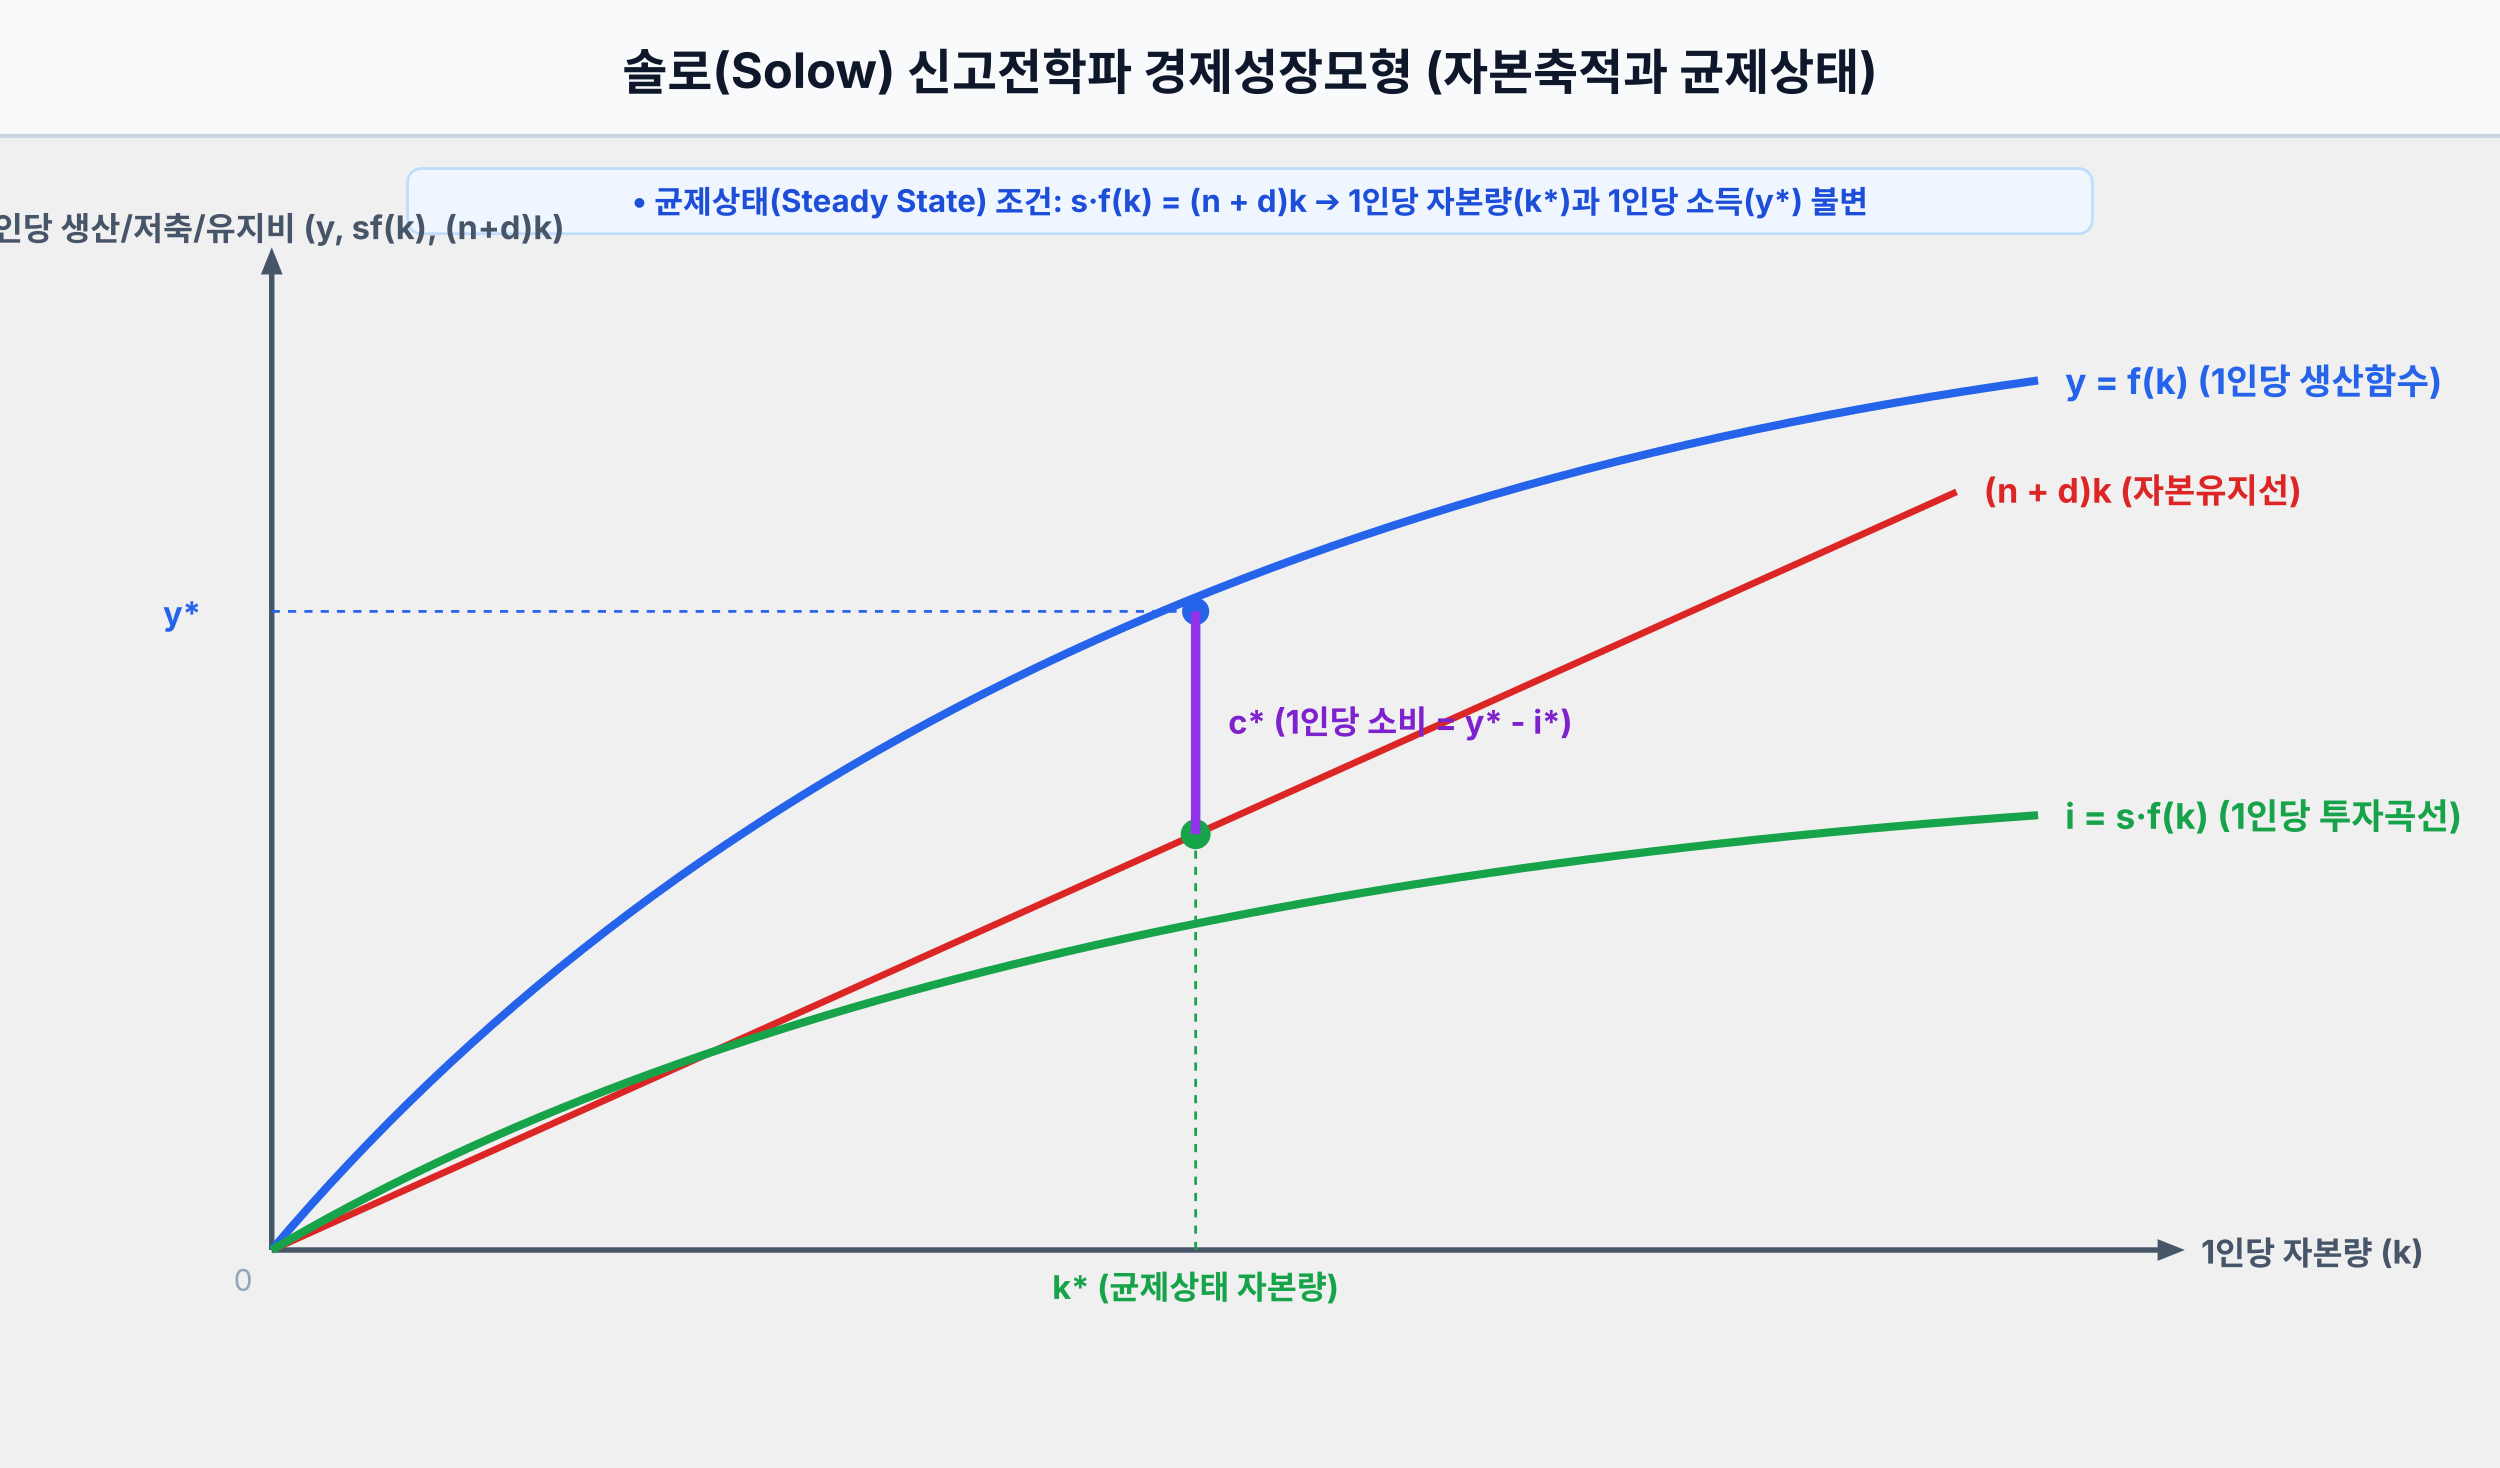
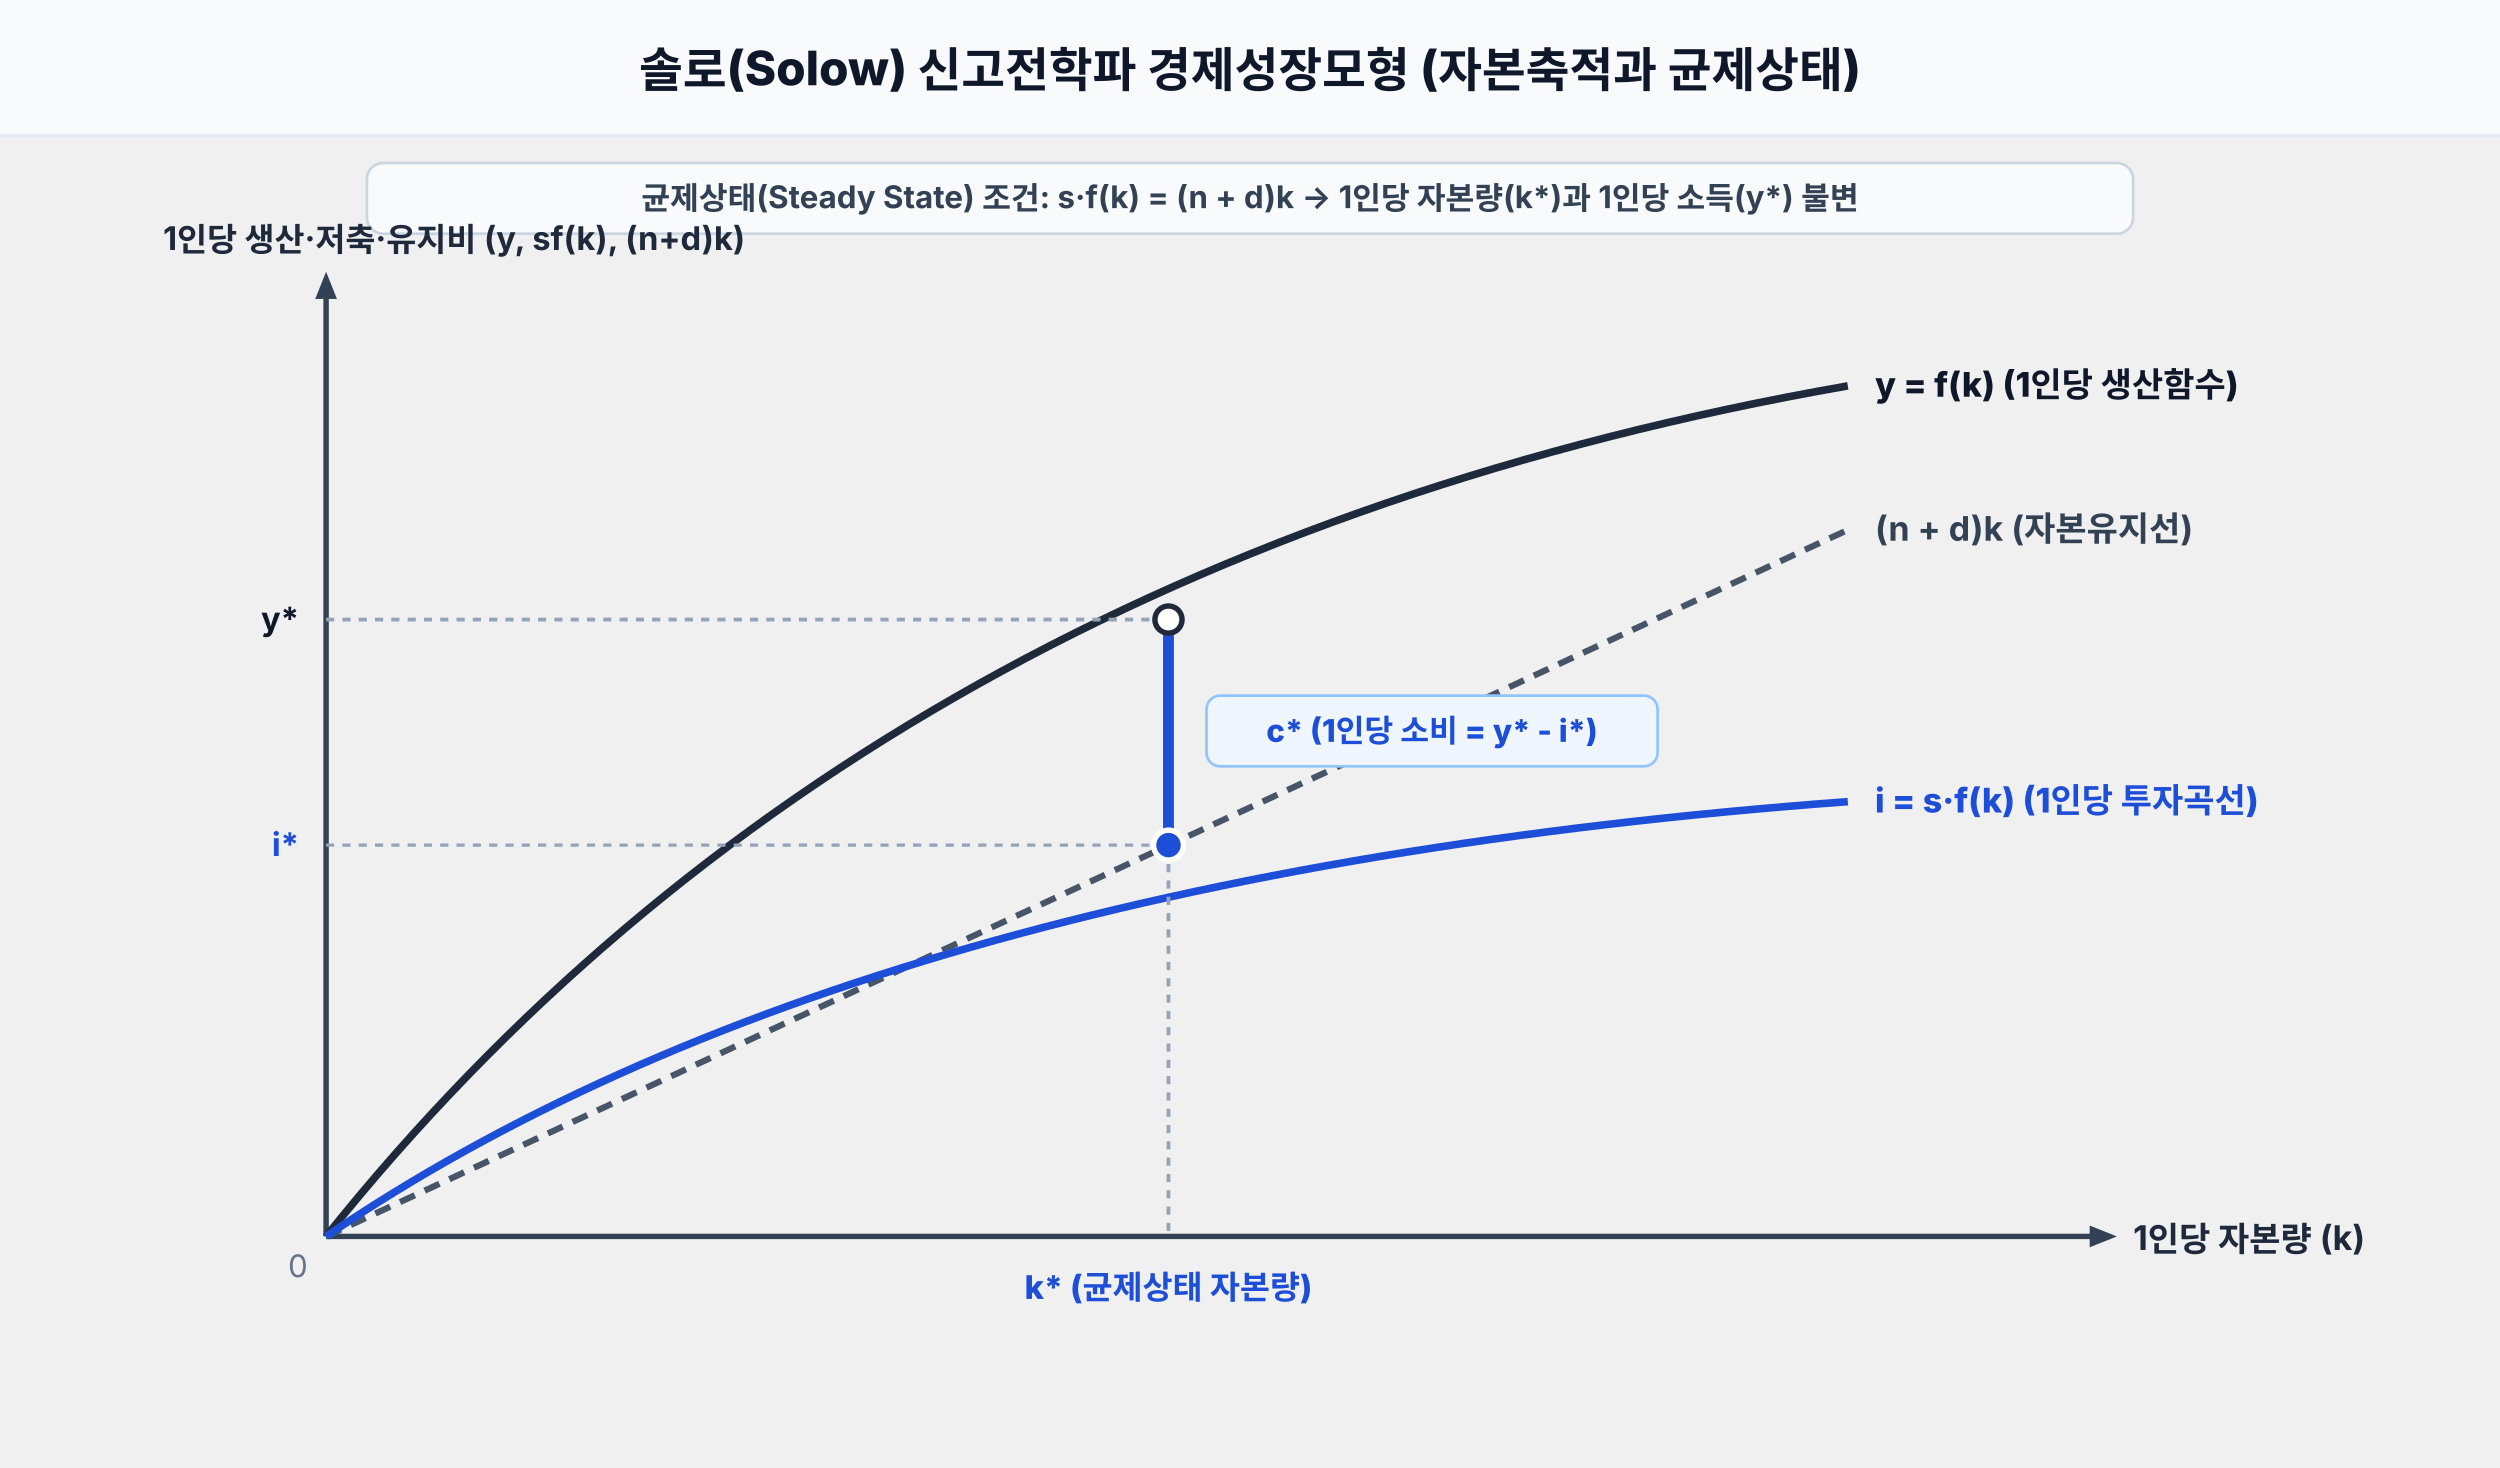
<svg xmlns="http://www.w3.org/2000/svg" viewBox="0 0 920 540" width="100%" height="100%" style="background:#ffffff; font-family:'Pretendard', -apple-system, BlinkMacSystemFont, sans-serif;">
  <defs>
    <marker id="arr" viewBox="0 0 10 10" refX="6" refY="5" markerWidth="5" markerHeight="5" orient="auto-start-reverse">
-       <path d="M 0 1 L 10 5 L 0 9 z" fill="#475569" />
+       <path d="M 0 1 L 10 5 L 0 9 z" fill="#334155" />
    </marker>
  </defs>
  <rect x="0" y="0" width="920" height="50" fill="#f8fafc" />
-   <text x="460" y="33" font-size="18" font-weight="bold" text-anchor="middle" fill="#0f172a">솔로(Solow) 신고전학파 경제성장모형 (자본축적과 균제상태)</text>
-   <line x1="0" y1="50" x2="920" y2="50" stroke="#cbd5e1" stroke-width="1.5" />
-   <rect x="150" y="62" width="620" height="24" rx="5" fill="#eff6ff" stroke="#bfdbfe" stroke-width="1" />
-   <text x="460" y="78" font-size="11.5" font-weight="bold" text-anchor="middle" fill="#1d4ed8">• 균제상태(Steady State) 조건: s·f(k) = (n + d)k ➔ 1인당 자본량(k*)과 1인당 소득(y*) 불변</text>
-   <line x1="100" y1="460" x2="800" y2="460" stroke="#475569" stroke-width="2" marker-end="url(#arr)" />
-   <line x1="100" y1="460" x2="100" y2="95" stroke="#475569" stroke-width="2" marker-end="url(#arr)" />
-   <text x="810" y="465" font-size="12" font-weight="bold" fill="#475569">1인당 자본량 (k)</text>
-   <text x="100" y="88" font-size="12" font-weight="bold" fill="#475569" text-anchor="middle">1인당 생산/저축/유지비 (y, sf(k), (n+d)k)</text>
-   <text x="86" y="475" font-size="11" fill="#94a3b8">0</text>
-   <line x1="100" y1="460" x2="720" y2="181" stroke="#dc2626" stroke-width="2.5" />
-   <text x="730" y="185" font-size="12.5" font-weight="bold" fill="#dc2626">(n + d)k (자본유지선)</text>
-   <path d="M 100 460 Q 320 200, 750 140" fill="none" stroke="#2563eb" stroke-width="3" />
-   <text x="760" y="145" font-size="13" font-weight="bold" fill="#2563eb">y = f(k) (1인당 생산함수)</text>
-   <path d="M 100 460 Q 320 330, 750 300" fill="none" stroke="#16a34a" stroke-width="3" />
-   <text x="760" y="305" font-size="13" font-weight="bold" fill="#16a34a">i = s·f(k) (1인당 투자곡선)</text>
-   <circle cx="440" cy="307" r="5.5" fill="#16a34a" />
-   <line x1="440" y1="307" x2="440" y2="460" stroke="#16a34a" stroke-dasharray="3,3" />
-   <text x="440" y="478" font-size="12" font-weight="bold" fill="#16a34a" text-anchor="middle">k* (균제상태 자본량)</text>
-   <circle cx="440" cy="225" r="5" fill="#2563eb" />
-   <line x1="100" y1="225" x2="440" y2="225" stroke="#2563eb" stroke-dasharray="3,3" />
-   <text x="60" y="230" font-size="12" font-weight="bold" fill="#2563eb">y*</text>
-   <line x1="440" y1="225" x2="440" y2="307" stroke="#9333ea" stroke-width="3.5" />
-   <text x="452" y="270" font-size="12" font-weight="bold" fill="#7e22ce">c* (1인당 소비 = y* - i*)</text>
+   <text x="460" y="32" font-size="17.5" font-weight="800" text-anchor="middle" fill="#0f172a">솔로(Solow) 신고전학파 경제성장모형 (자본축적과 균제상태)</text>
+   <line x1="0" y1="50" x2="920" y2="50" stroke="#e2e8f0" stroke-width="1.2" />
+   <rect x="135" y="60" width="650" height="26" rx="6" fill="#f8fafc" stroke="#cbd5e1" stroke-width="1" />
+   <text x="460" y="77" font-size="11.5" font-weight="700" text-anchor="middle" fill="#334155">균제상태(Steady State) 조건: s·f(k) = (n + d)k  →  1인당 자본량(k*)과 1인당 소득(y*) 불변</text>
+   <line x1="120" y1="455" x2="775" y2="455" stroke="#334155" stroke-width="2" marker-end="url(#arr)" />
+   <line x1="120" y1="455" x2="120" y2="104" stroke="#334155" stroke-width="2" marker-end="url(#arr)" />
+   <text x="785" y="460" font-size="12.5" font-weight="700" fill="#1e293b">1인당 자본량 (k)</text>
+   <text x="120" y="92" font-size="12" font-weight="700" fill="#1e293b" text-anchor="start" dx="-60">1인당 생산·저축·유지비 (y, sf(k), (n+d)k)</text>
+   <text x="106" y="470" font-size="11.5" fill="#64748b">0</text>
+   <line x1="120" y1="455" x2="680" y2="195" stroke="#475569" stroke-width="2.3" stroke-dasharray="6,4" />
+   <text x="690" y="199" font-size="12.5" font-weight="700" fill="#334155">(n + d)k (자본유지선)</text>
+   <path d="M 120 455 Q 320 205, 680 142" fill="none" stroke="#1e293b" stroke-width="2.8" />
+   <text x="690" y="146" font-size="12.5" font-weight="800" fill="#0f172a">y = f(k) (1인당 생산함수)</text>
+   <path d="M 120 455 Q 315 322, 680 295" fill="none" stroke="#1d4ed8" stroke-width="2.8" />
+   <text x="690" y="299" font-size="12.5" font-weight="800" fill="#1d4ed8">i = s·f(k) (1인당 투자곡선)</text>
+   <line x1="430" y1="228" x2="430" y2="455" stroke="#94a3b8" stroke-dasharray="3,3" stroke-width="1.4" />
+   <line x1="120" y1="228" x2="430" y2="228" stroke="#94a3b8" stroke-dasharray="3,3" stroke-width="1.4" />
+   <line x1="120" y1="311" x2="430" y2="311" stroke="#94a3b8" stroke-dasharray="3,3" stroke-width="1.2" />
+   <line x1="430" y1="228" x2="430" y2="311" stroke="#1d4ed8" stroke-width="4" />
+   <circle cx="430" cy="228" r="5" fill="#ffffff" stroke="#1e293b" stroke-width="2" />
+   <circle cx="430" cy="311" r="5.5" fill="#1d4ed8" stroke="#ffffff" stroke-width="2" />
+   <text x="430" y="478" font-size="12" font-weight="800" fill="#1d4ed8" text-anchor="middle">k* (균제상태 자본량)</text>
+   <text x="110" y="232" font-size="12" font-weight="700" fill="#0f172a" text-anchor="end">y*</text>
+   <text x="110" y="315" font-size="12" font-weight="700" fill="#1d4ed8" text-anchor="end">i*</text>
+   <rect x="444" y="256" width="166" height="26" rx="5" fill="#eff6ff" stroke="#93c5fd" stroke-width="1" />
+   <text x="527" y="273" font-size="11.5" font-weight="800" fill="#1d4ed8" text-anchor="middle">c* (1인당 소비 = y* - i*)</text>
</svg>
